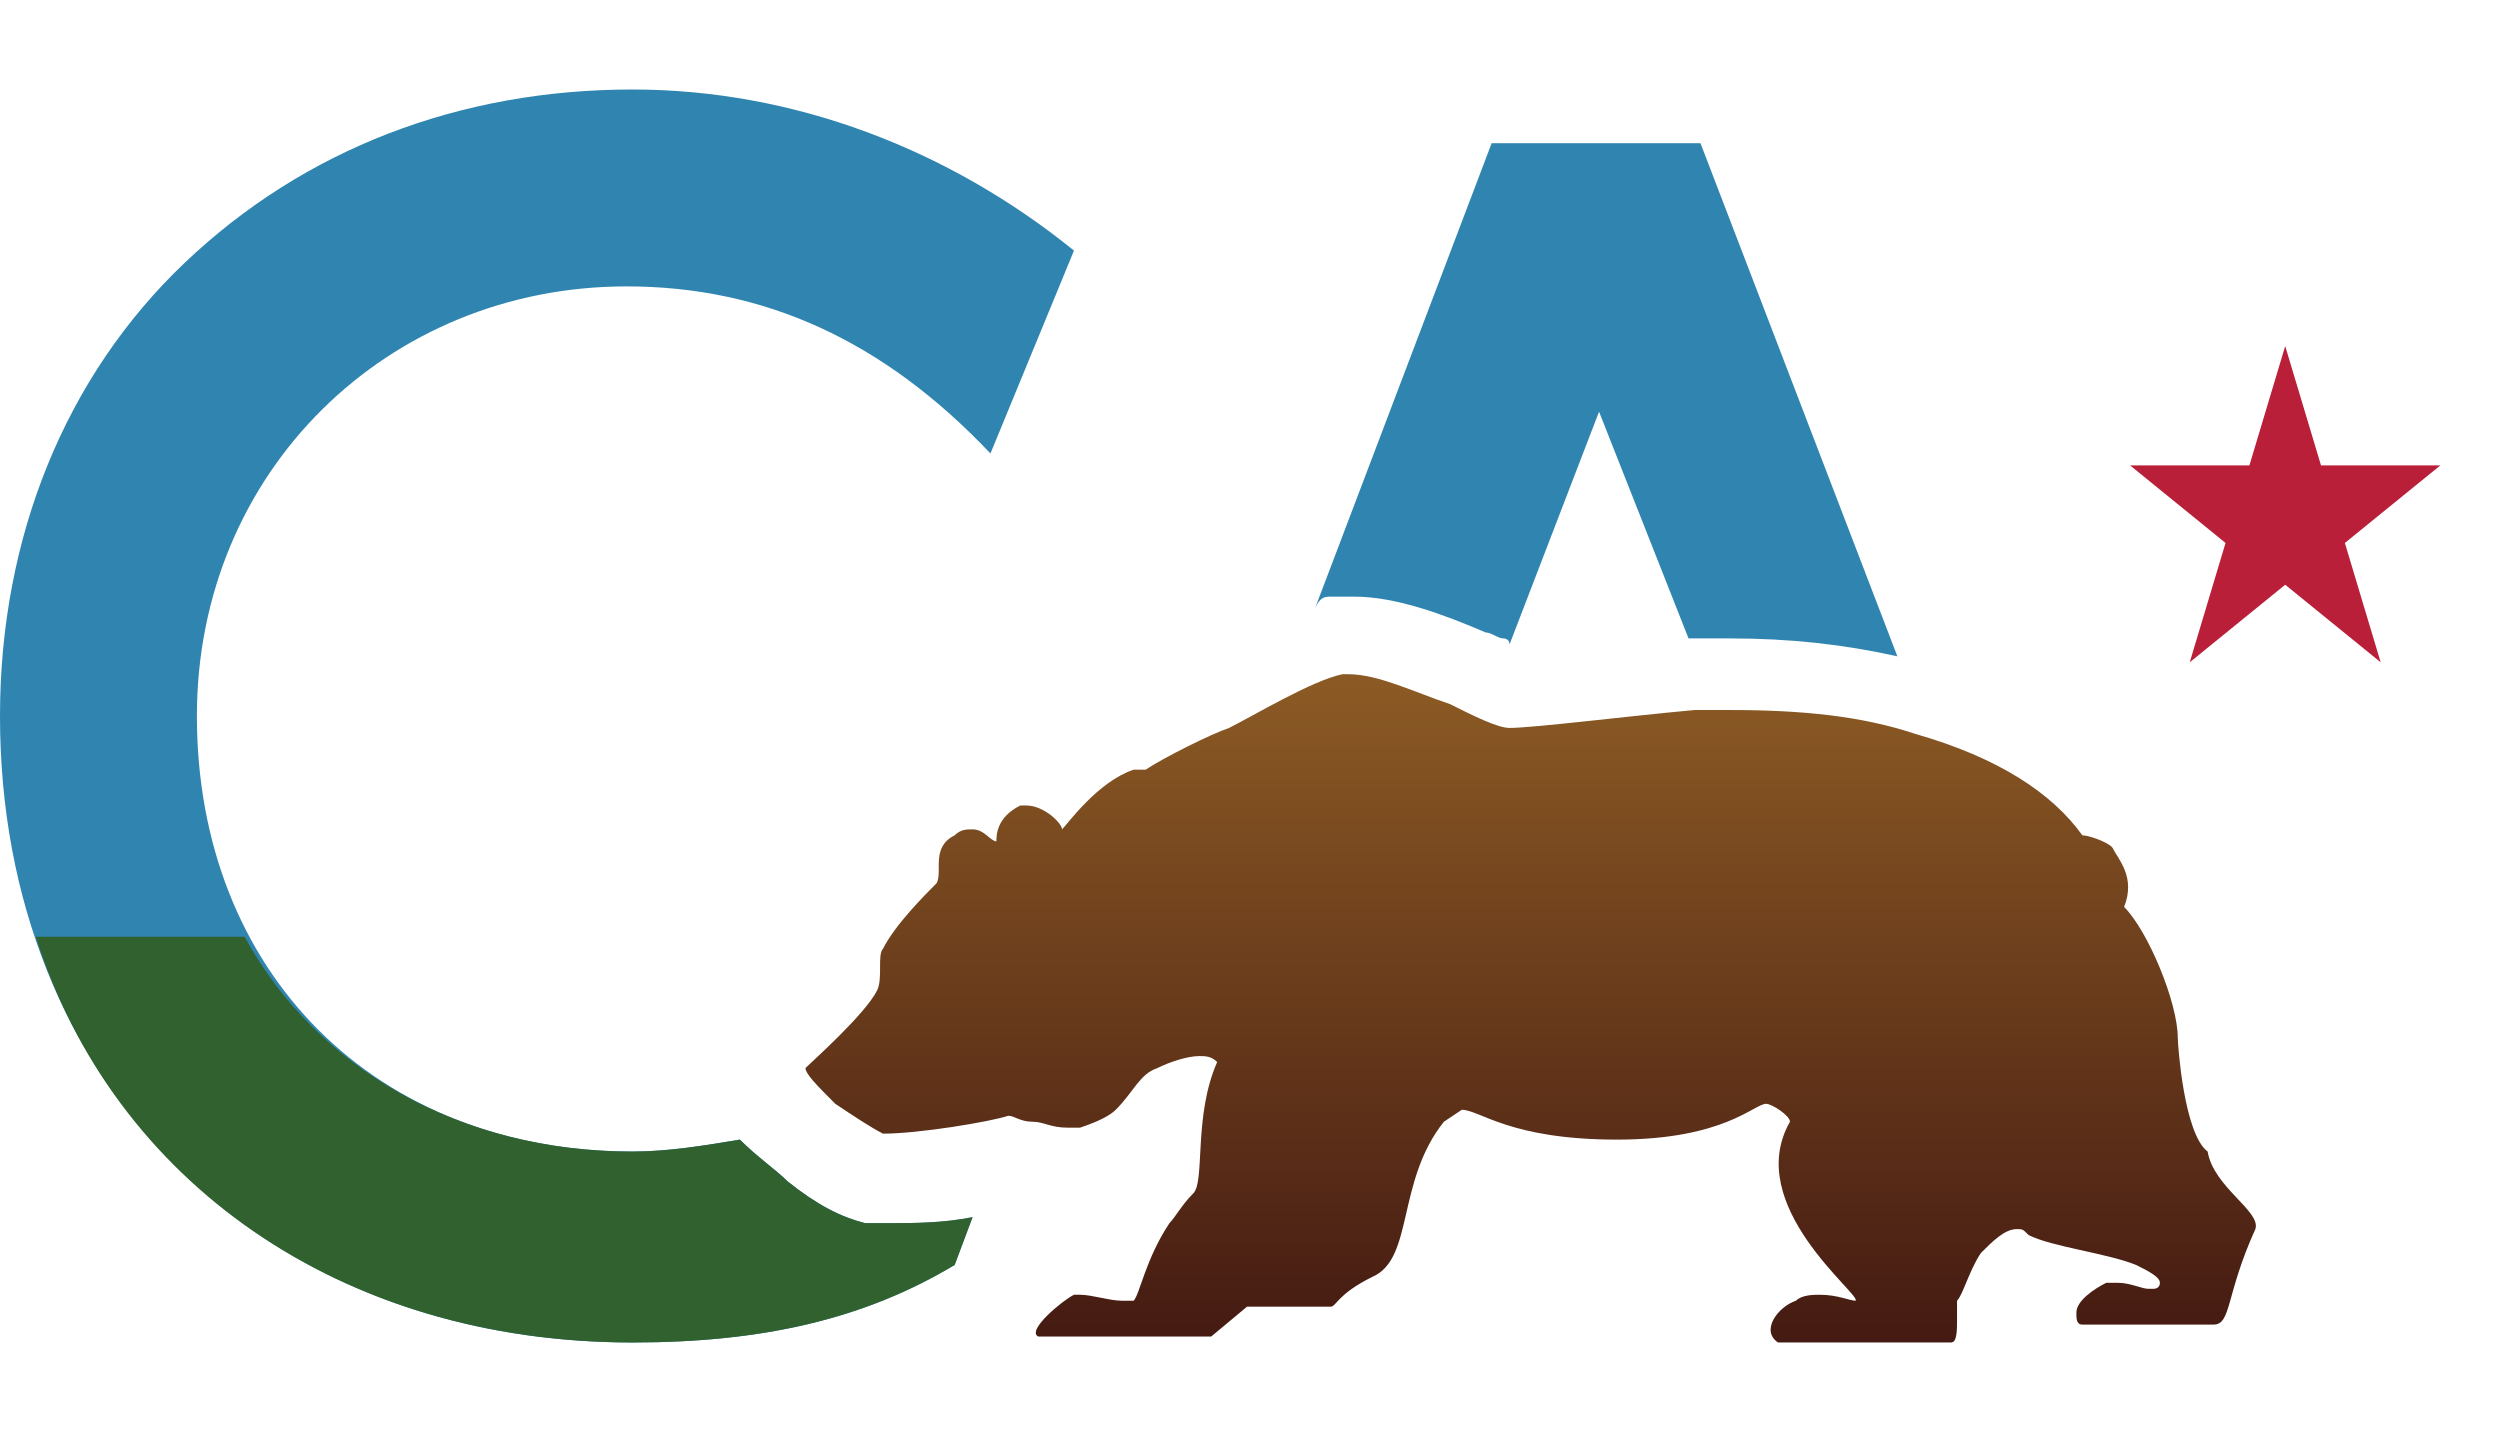
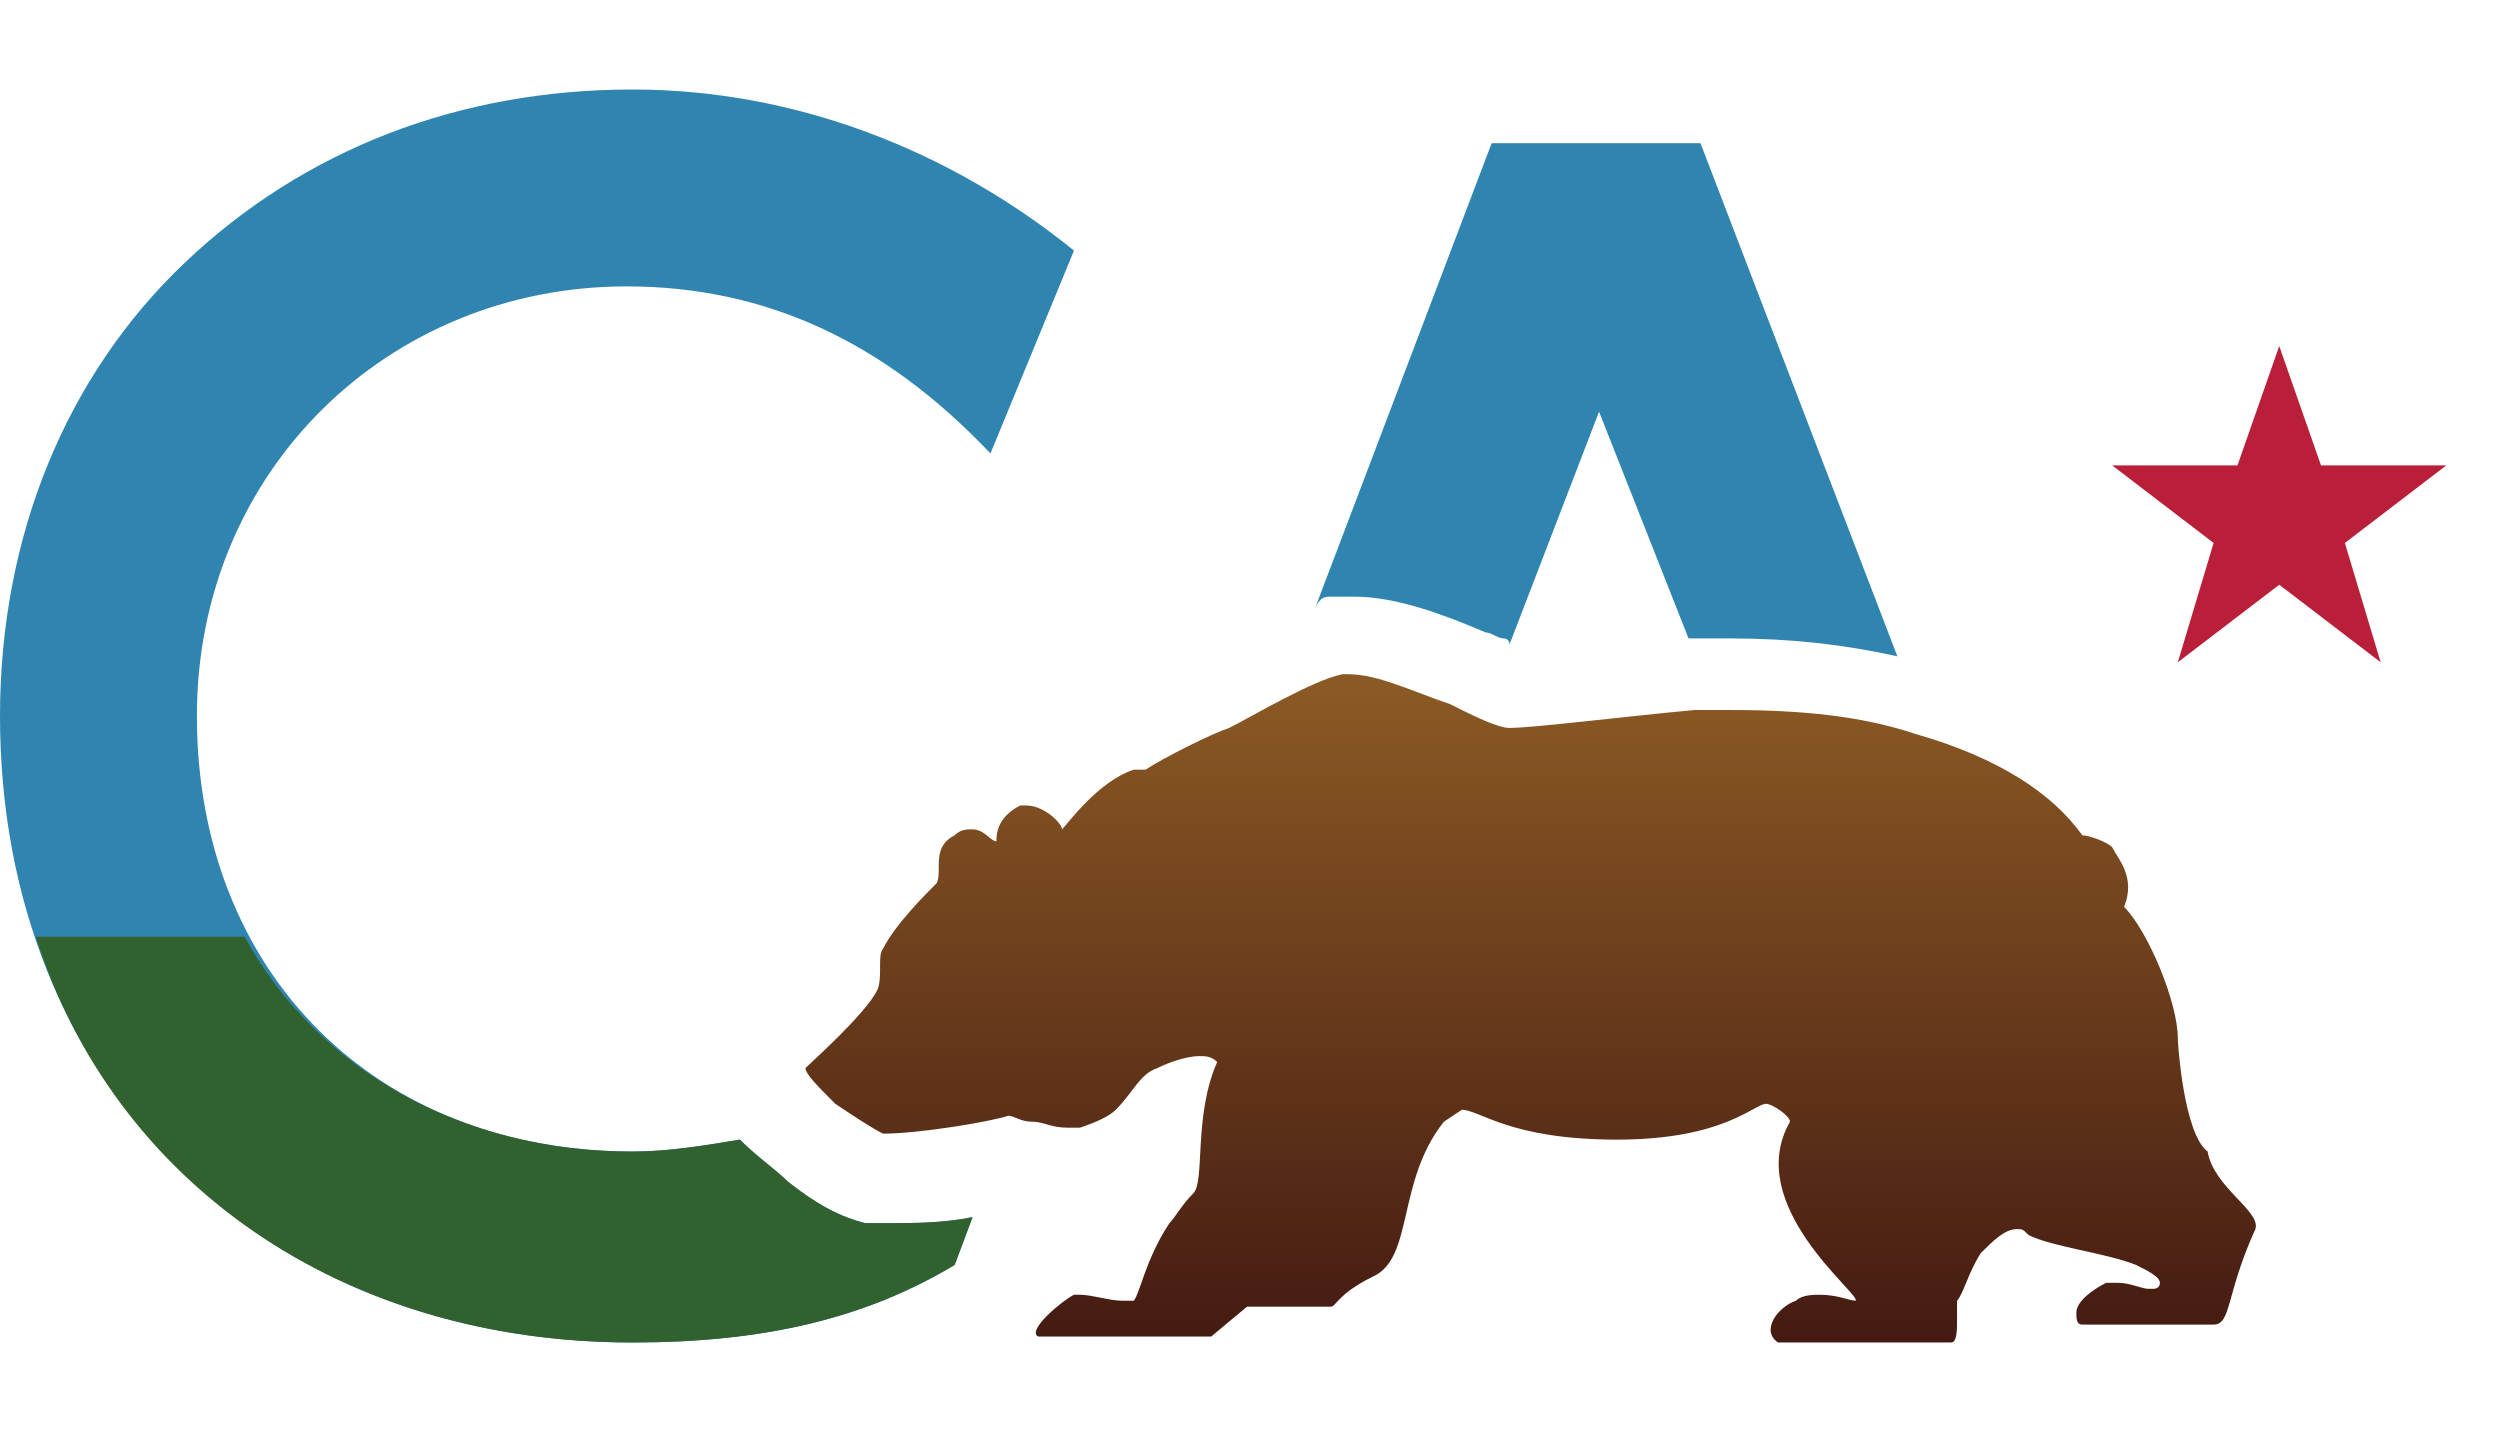
<svg xmlns="http://www.w3.org/2000/svg" viewBox="0 0 419 240">
  <g>
-     <path fill="#B91F39" d="M389,78l-6,-20l-6,20h-20l16,13l-6,20l16,-13l16,13l-6,-20l16,-13h-20Z" />
+     <path fill="#B91F39" d="M389,78l-7,-20l-7,20h-21l17,13l-6,20l17,-13l17,13l-6,-20l17,-13h-21Z" />
    <path fill="#2F85B0" d="M223,100c2,0,3,0,4,0c7,0,15,3,22,6c1,0,2,1,3,1c0,0,1,0,1,1l15-39l15,38c1,0,1,0,2,0c1,0,3,0,4,0c0,0,1,0,1,0c10,0,19,1,28,3l-33-86H250l-30,79C221,100,222,100,223,100z" />
    <path fill="#2F85B0" d="M106,225c22,0,39-4,54-13l3-8c-5,1-10,1-14,1h-2l-2,0c-4-1-8-3-13-7c-2-2-5-4-8-7c-6,1-12,2-18,2c-43,0-73-30-73-73c0-41,32-72,72-72c23,0,43,9,61,28L180,42c-21-17-47-27-74-27c-29,0-55,10-75,29C11,63,0,90,0,120C0,182,44,225,106,225z" />
    <path fill="#326130" d="M106,225c22,0,39-4,54-13l3-8c-5,1-10,1-14,1h-2l-2,0c-4-1-8-3-13-7c-2-2-5-4-8-7c-6,1-12,2-18,2c-29,0-53-14-65-36H6C19,198,57,225,106,225z" />
    <linearGradient id="grad1" gradientUnits="userSpaceOnUse" x1="256" y1="149" x2="256" y2="38" gradientTransform="matrix(1 0 0 -1 0 263)">
      <stop offset="0" stop-color="#8B5A24" />
      <stop offset="1" stop-color="#441A12" />
    </linearGradient>
    <path fill="url(#grad1)" d="M365,174c0-6-5-18-9-22c2-5-1-8-2-10c-1-1-4-2-5-2c-5-7-14-13-28-17c-9-3-19-4-31-4c-1,0-1,0-2,0c-1,0-2,0-4,0c-11,1-27,3-31,3c-2,0-6-2-10-4c-6-2-12-5-17-5c-1,0-1,0-1,0c-5,1-15,7-19,9c-3,1-11,5-14,7c-1,0-2,0-2,0c-6,2-11,9-12,10c0-1-3-4-6-4c0,0-1,0-1,0c-4,2-4,5-4,6c-1,0-2-2-4-2c-1,0-2,0-3,1c-4,2-2,6-3,8c-2,2-7,7-9,11c-1,1,0,5-1,7c-2,4-11,12-12,13c0,1,2,3,5,6c3,2,6,4,8,5c6,0,18-2,21-3c1,0,2,1,4,1c2,0,3,1,6,1c1,0,1,0,2,0c3-1,5-2,6-3c3-3,4-6,7-7c2-1,5-2,7-2c1,0,2,0,3,1C200,187,202,198,200,200c-2,2-3,4-4,5c-4,6-5,12-6,13c-1,0-1,0-2,0c-2,0-5-1-7-1c-1,0-1,0-1,0c-2,1-8,6-6,7c1,0,10,0,20,0h9c0,0,6-5,6-5h14c1,0,1-2,7-5c7-3,4-16,12-26c0,0,3-2,3-2c3,0,8,5,26,5c18,0,23-6,25-6c1,0,4,2,4,3c-8,14,12,29,11,30c-1,0-3-1-6-1c-1,0-3,0-4,1c-3,1-6,5-3,7c1,0,9,0,17,0c5,0,9,0,12,0c1,0,1-2,1-4c0-1,0-2,0-3c1-1,2-5,4-8c2-2,4-4,6-4c1,0,1,0,2,1c4,2,13,3,18,5c2,1,4,2,4,3c0,1-1,1-1,1c0,0-1,0-1,0c-1,0-3-1-5-1c-1,0-2,0-2,0c-2,1-5,3-5,5c0,1,0,2,1,2h22c3,0,2-5,7-16c1-3-7-7-8-13C366,190,365,175,365,174z" />
  </g>
</svg>
